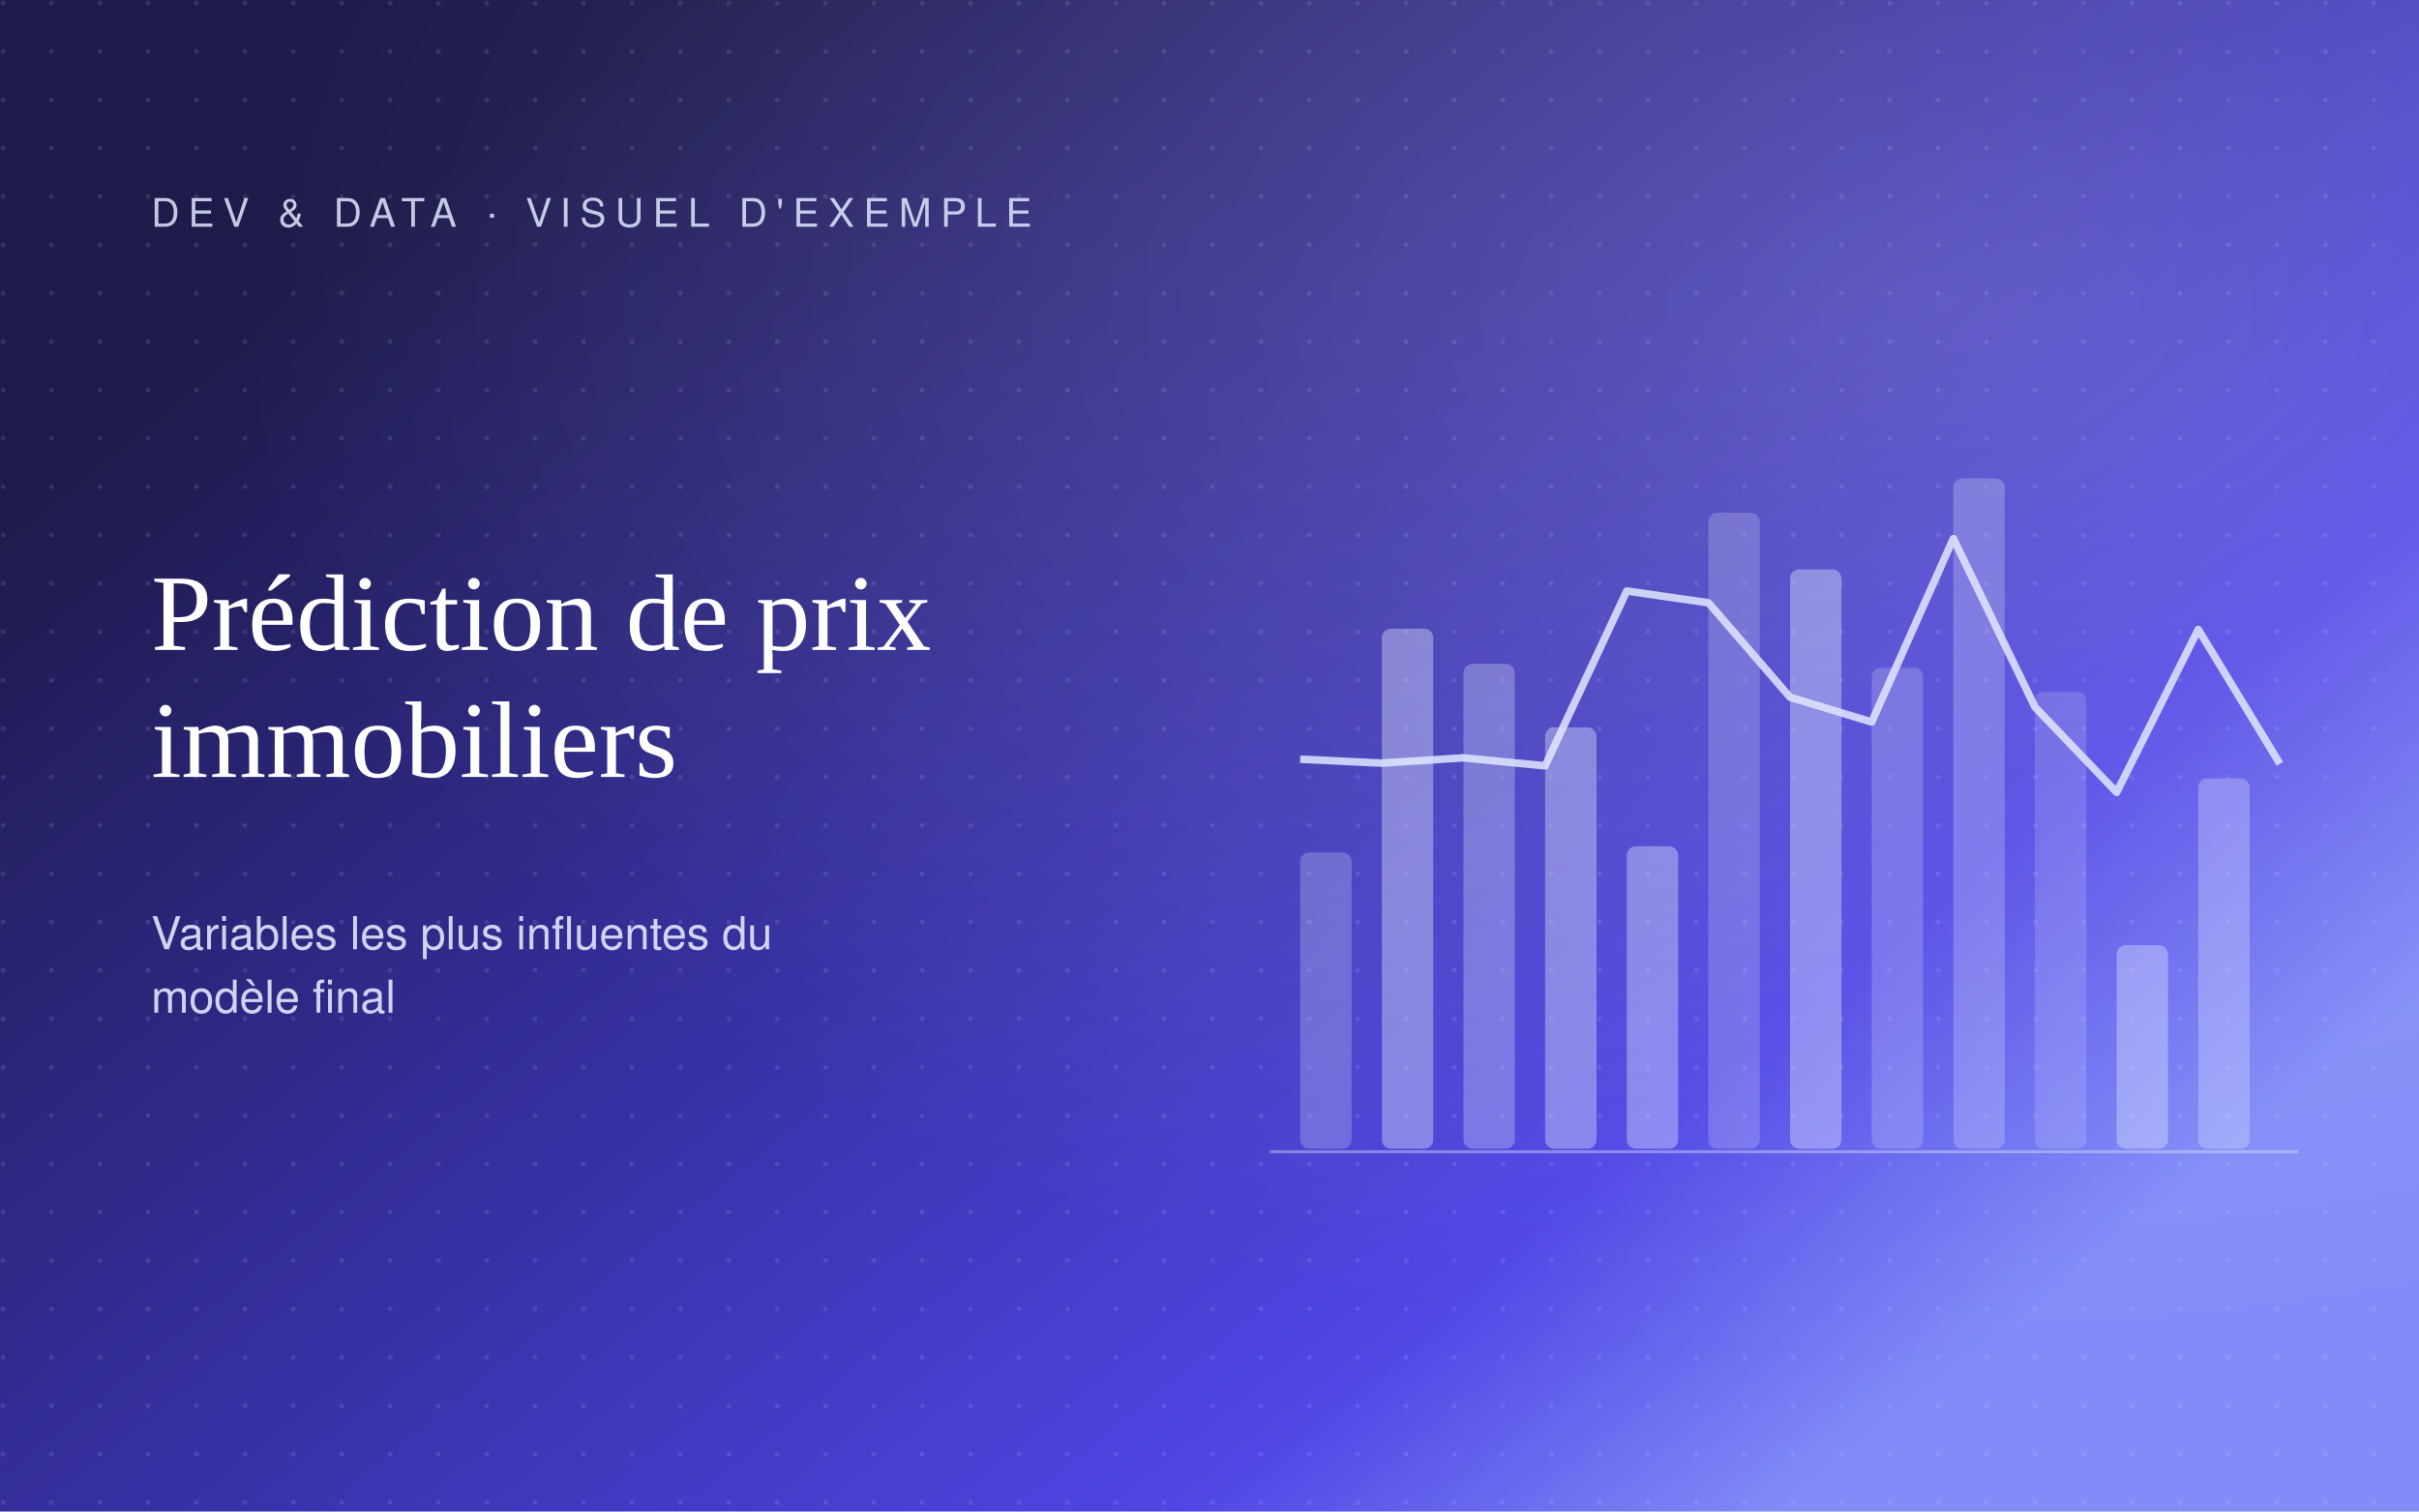
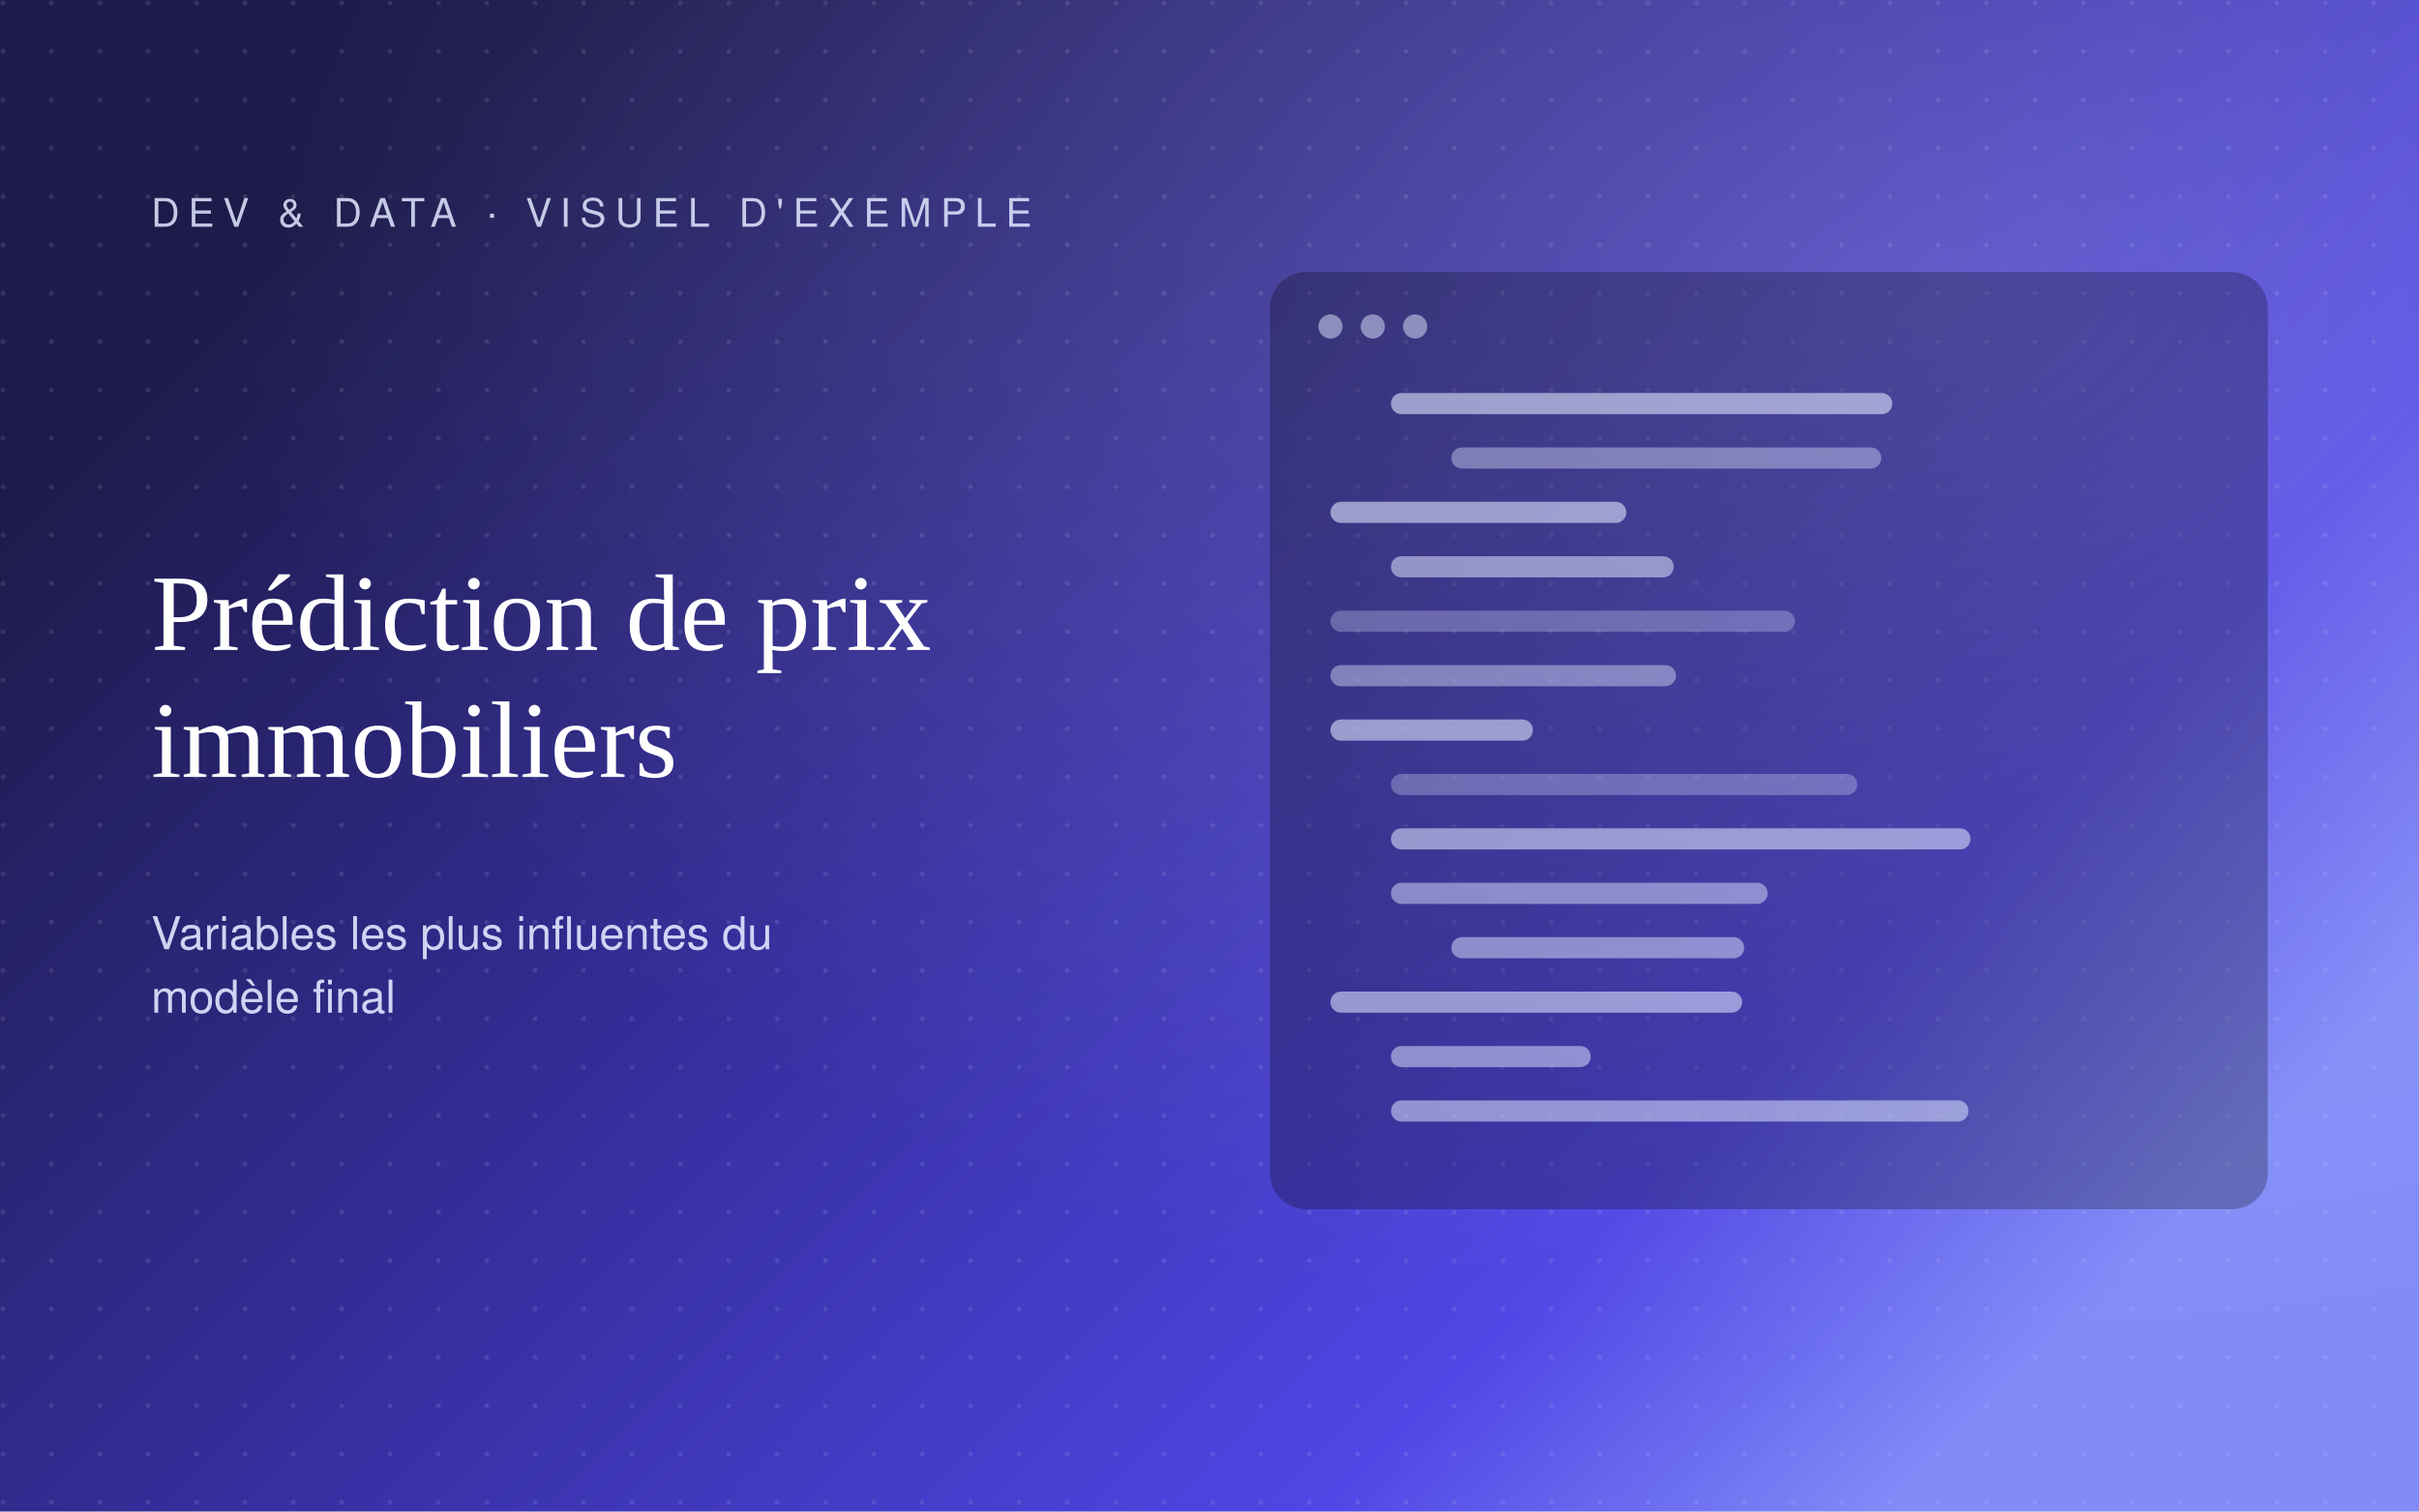
<svg xmlns="http://www.w3.org/2000/svg" width="1600" height="1000" viewBox="0 0 1600 1000" role="img" aria-label="Prédiction de prix immobiliers">
  <defs>
-     <linearGradient id="bg" gradientTransform="rotate(38 .5 .5)">
+     <linearGradient id="bg" gradientTransform="rotate(31 .5 .5)">
      <stop offset="0" stop-color="#1e1b4b" />
      <stop offset=".45" stop-color="#3730a3" />
      <stop offset=".8" stop-color="#4f46e5" />
      <stop offset="1" stop-color="#818cf8" />
    </linearGradient>
    <radialGradient id="glow" cx=".8" cy=".2" r=".7">
      <stop offset="0" stop-color="#fff" stop-opacity=".18" />
      <stop offset="1" stop-color="#fff" stop-opacity="0" />
    </radialGradient>
  </defs>
  <rect width="1600" height="1000" fill="url(#bg)" />
  <rect width="1600" height="1000" fill="url(#glow)" />
  <pattern id="g" width="32" height="32" patternUnits="userSpaceOnUse">
    <circle cx="2" cy="2" r="1.6" fill="#e0e7ff" opacity="0.12" />
  </pattern>
  <rect width="1600" height="1000" fill="url(#g)" />
-   <rect x="860" y="563.946" width="34" height="196.054" rx="6" fill="#e0e7ff" opacity="0.252" />
-   <rect x="914" y="415.897" width="34" height="344.103" rx="6" fill="#e0e7ff" opacity="0.395" />
-   <rect x="968" y="439.17" width="34" height="320.83" rx="6" fill="#e0e7ff" opacity="0.301" />
-   <rect x="1022" y="481.235" width="34" height="278.765" rx="6" fill="#e0e7ff" opacity="0.398" />
-   <rect x="1076" y="559.879" width="34" height="200.121" rx="6" fill="#e0e7ff" opacity="0.393" />
-   <rect x="1130" y="339.199" width="34" height="420.801" rx="6" fill="#e0e7ff" opacity="0.229" />
-   <rect x="1184" y="376.653" width="34" height="383.347" rx="6" fill="#e0e7ff" opacity="0.403" />
-   <rect x="1238" y="441.794" width="34" height="318.206" rx="6" fill="#e0e7ff" opacity="0.228" />
-   <rect x="1292" y="316.471" width="34" height="443.529" rx="6" fill="#e0e7ff" opacity="0.26" />
-   <rect x="1346" y="457.677" width="34" height="302.323" rx="6" fill="#e0e7ff" opacity="0.189" />
-   <rect x="1400" y="625.263" width="34" height="134.737" rx="6" fill="#e0e7ff" opacity="0.39" />
-   <rect x="1454" y="514.985" width="34" height="245.015" rx="6" fill="#e0e7ff" opacity="0.319" />
-   <path d="M 860 502.28 L 914 504.872 L 968 501.374 L 1022 506.677 L 1076 390.983 L 1130 398.791 L 1184 461.259 L 1238 477.672 L 1292 356.311 L 1346 467.803 L 1400 524.219 L 1454 416.456 L 1508 505.332" fill="none" stroke="#e0e7ff" stroke-width="5" stroke-linejoin="round" opacity="0.85" />
-   <line x1="840" y1="762" x2="1520" y2="762" stroke="#e0e7ff" stroke-width="2" opacity="0.4" />
+   <rect x="840" y="180" width="660" height="620" rx="24" fill="#000" opacity="0.25" />
+   <circle cx="880" cy="216" r="8" fill="#e0e7ff" opacity="0.5" />
+   <circle cx="908" cy="216" r="8" fill="#e0e7ff" opacity="0.5" />
+   <circle cx="936" cy="216" r="8" fill="#e0e7ff" opacity="0.5" />
+   <rect x="920" y="260" width="331.653" height="14" rx="7" fill="#e0e7ff" opacity="0.588" />
+   <rect x="960" y="296" width="284.319" height="14" rx="7" fill="#e0e7ff" opacity="0.398" />
+   <rect x="880" y="332" width="195.669" height="14" rx="7" fill="#e0e7ff" opacity="0.584" />
+   <rect x="920" y="368" width="187.063" height="14" rx="7" fill="#e0e7ff" opacity="0.529" />
+   <rect x="880" y="404" width="307.194" height="14" rx="7" fill="#e0e7ff" opacity="0.287" />
+   <rect x="880" y="440" width="228.536" height="14" rx="7" fill="#e0e7ff" opacity="0.428" />
+   <rect x="880" y="476" width="133.918" height="14" rx="7" fill="#e0e7ff" opacity="0.579" />
+   <rect x="920" y="512" width="308.481" height="14" rx="7" fill="#e0e7ff" opacity="0.3" />
+   <rect x="920" y="548" width="383.335" height="14" rx="7" fill="#e0e7ff" opacity="0.558" />
+   <rect x="920" y="584" width="249.189" height="14" rx="7" fill="#e0e7ff" opacity="0.479" />
+   <rect x="960" y="620" width="193.637" height="14" rx="7" fill="#e0e7ff" opacity="0.49" />
+   <rect x="880" y="656" width="272.288" height="14" rx="7" fill="#e0e7ff" opacity="0.555" />
+   <rect x="920" y="692" width="132.19" height="14" rx="7" fill="#e0e7ff" opacity="0.506" />
+   <rect x="920" y="728" width="382.05" height="14" rx="7" fill="#e0e7ff" opacity="0.534" />
  <text x="100" y="150" font-family="Helvetica, Arial, sans-serif" font-size="26" letter-spacing="6" fill="#e0e7ff" opacity="0.85">DEV &amp; DATA · VISUEL D'EXEMPLE</text>
  <text x="100" y="430" font-family="Georgia, 'Times New Roman', serif" font-size="72" fill="#ffffff">Prédiction de prix</text>
  <text x="100" y="514" font-family="Georgia, 'Times New Roman', serif" font-size="72" fill="#ffffff">immobiliers</text>
  <text x="100" y="628" font-family="Helvetica, Arial, sans-serif" font-size="30" fill="#e0e7ff" opacity="0.9">Variables les plus influentes du</text>
  <text x="100" y="670" font-family="Helvetica, Arial, sans-serif" font-size="30" fill="#e0e7ff" opacity="0.9">modèle final</text>
</svg>
